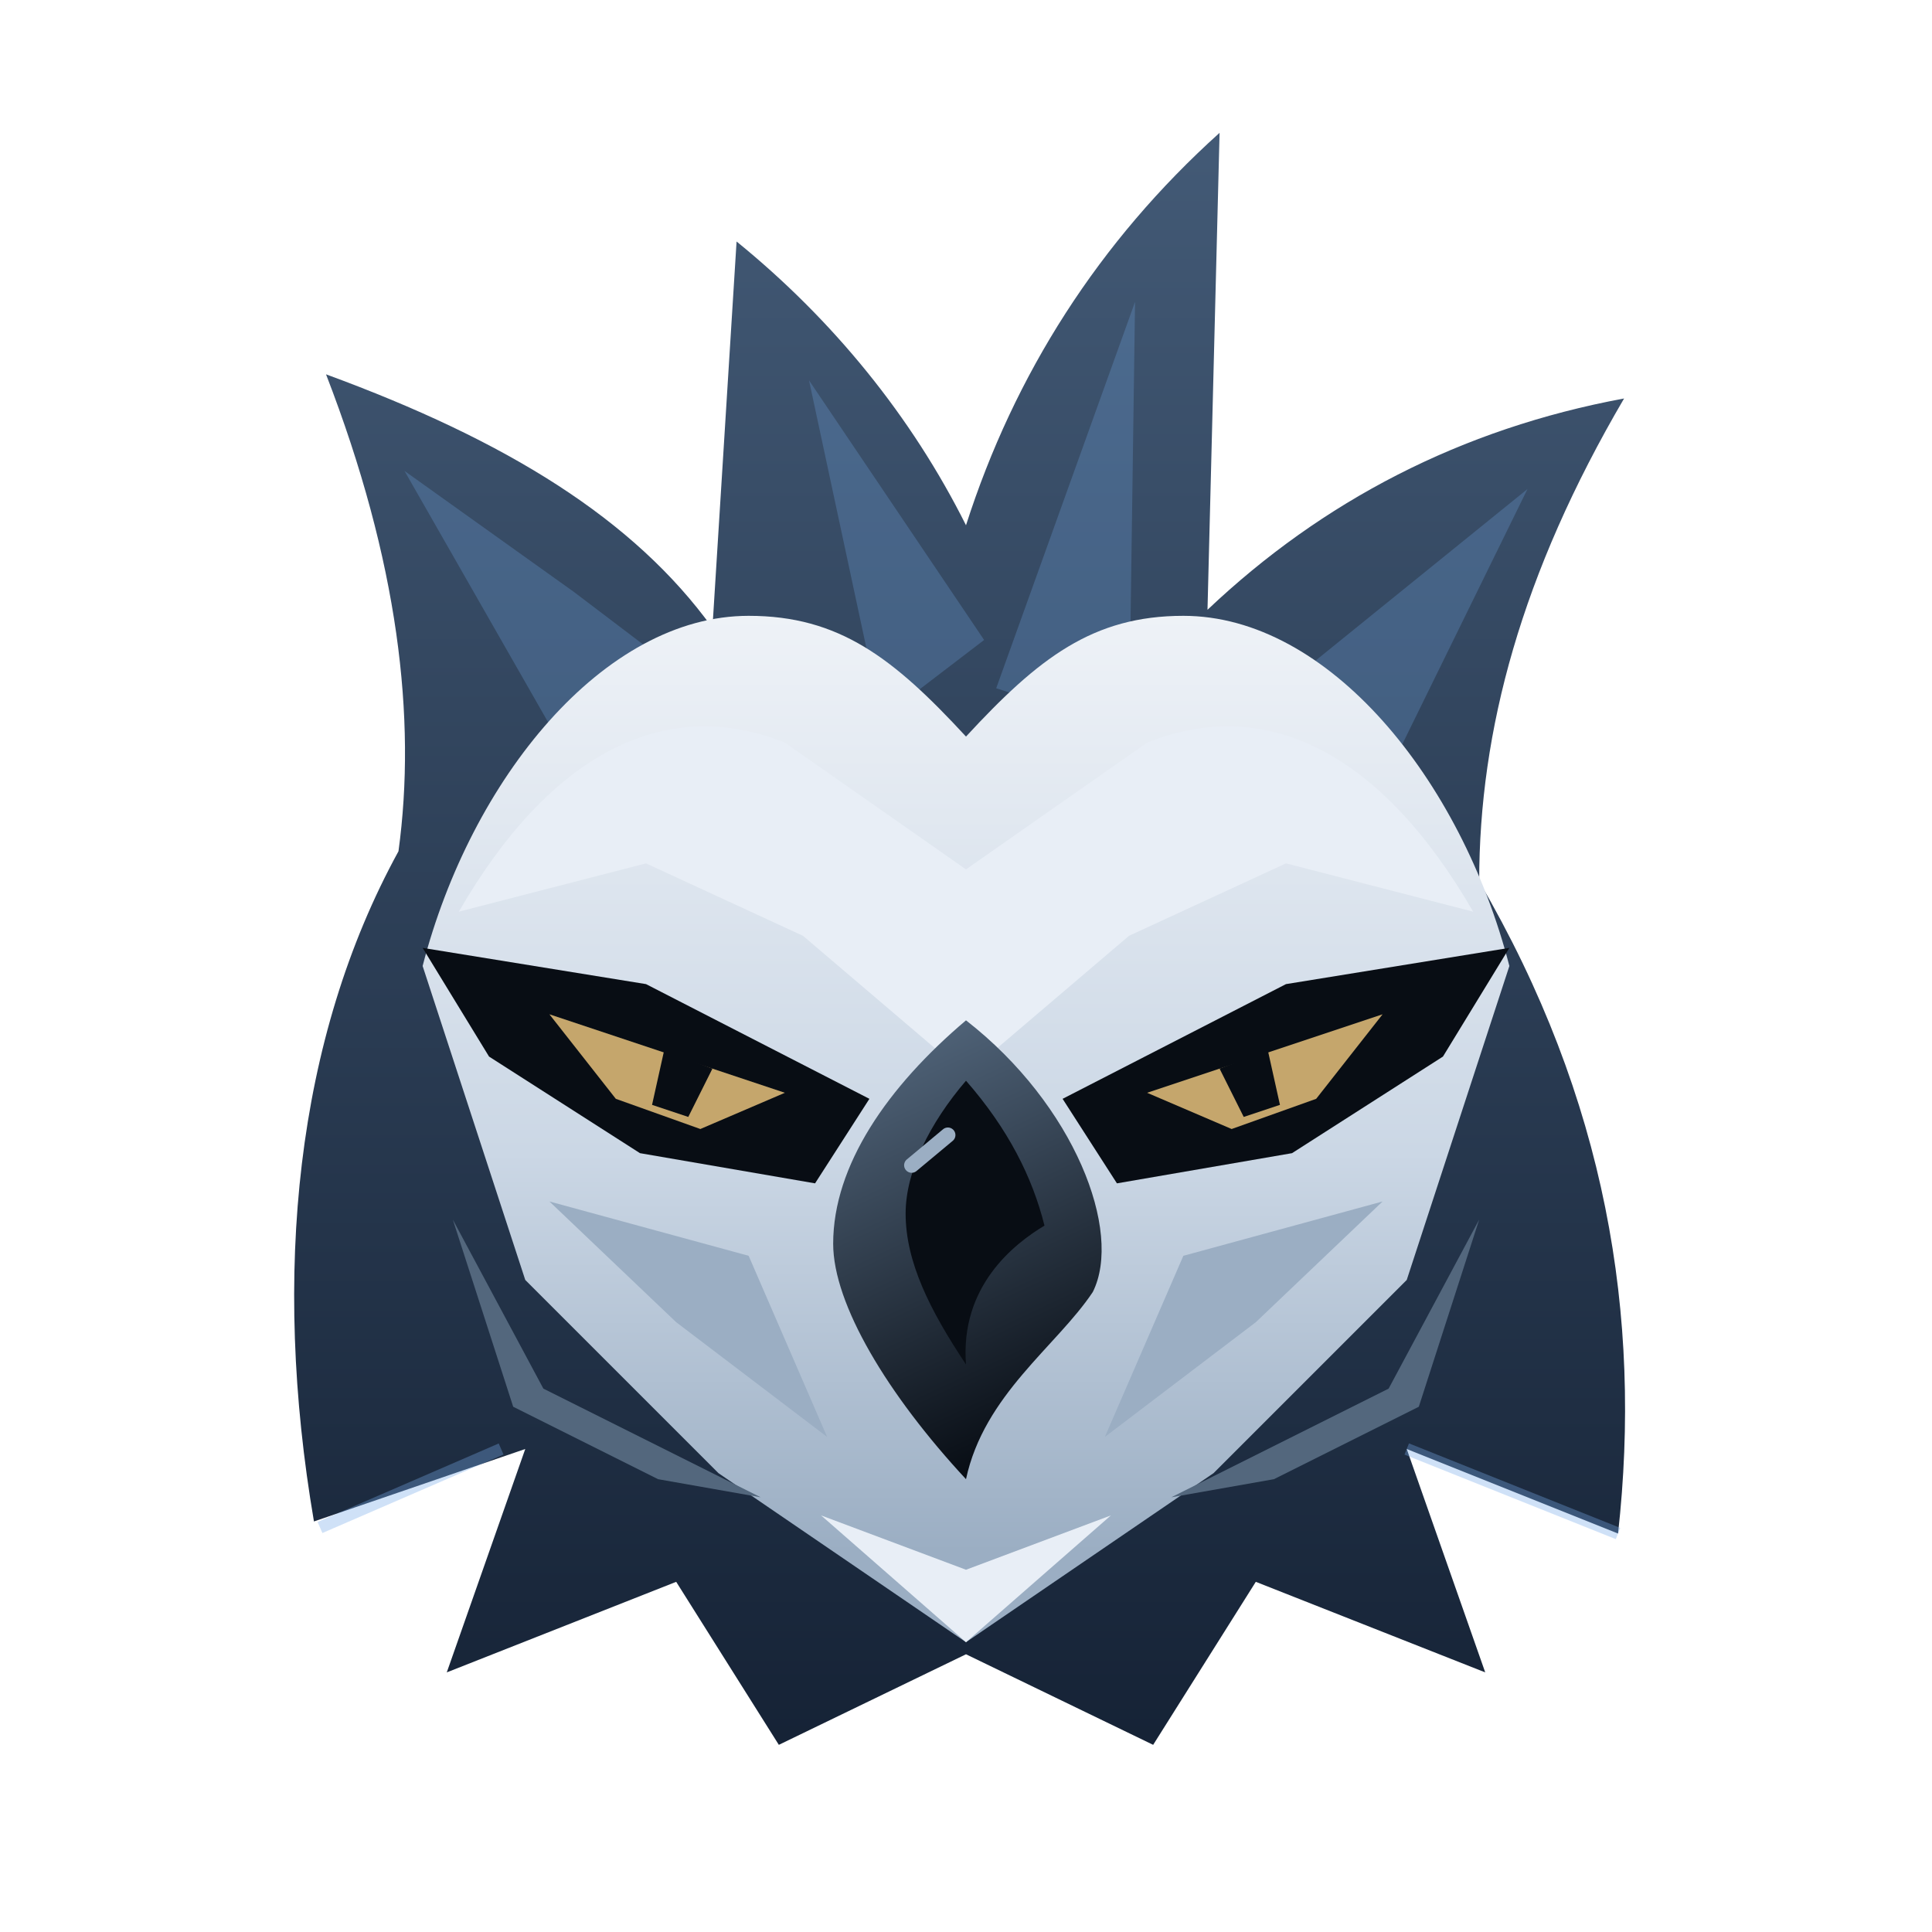
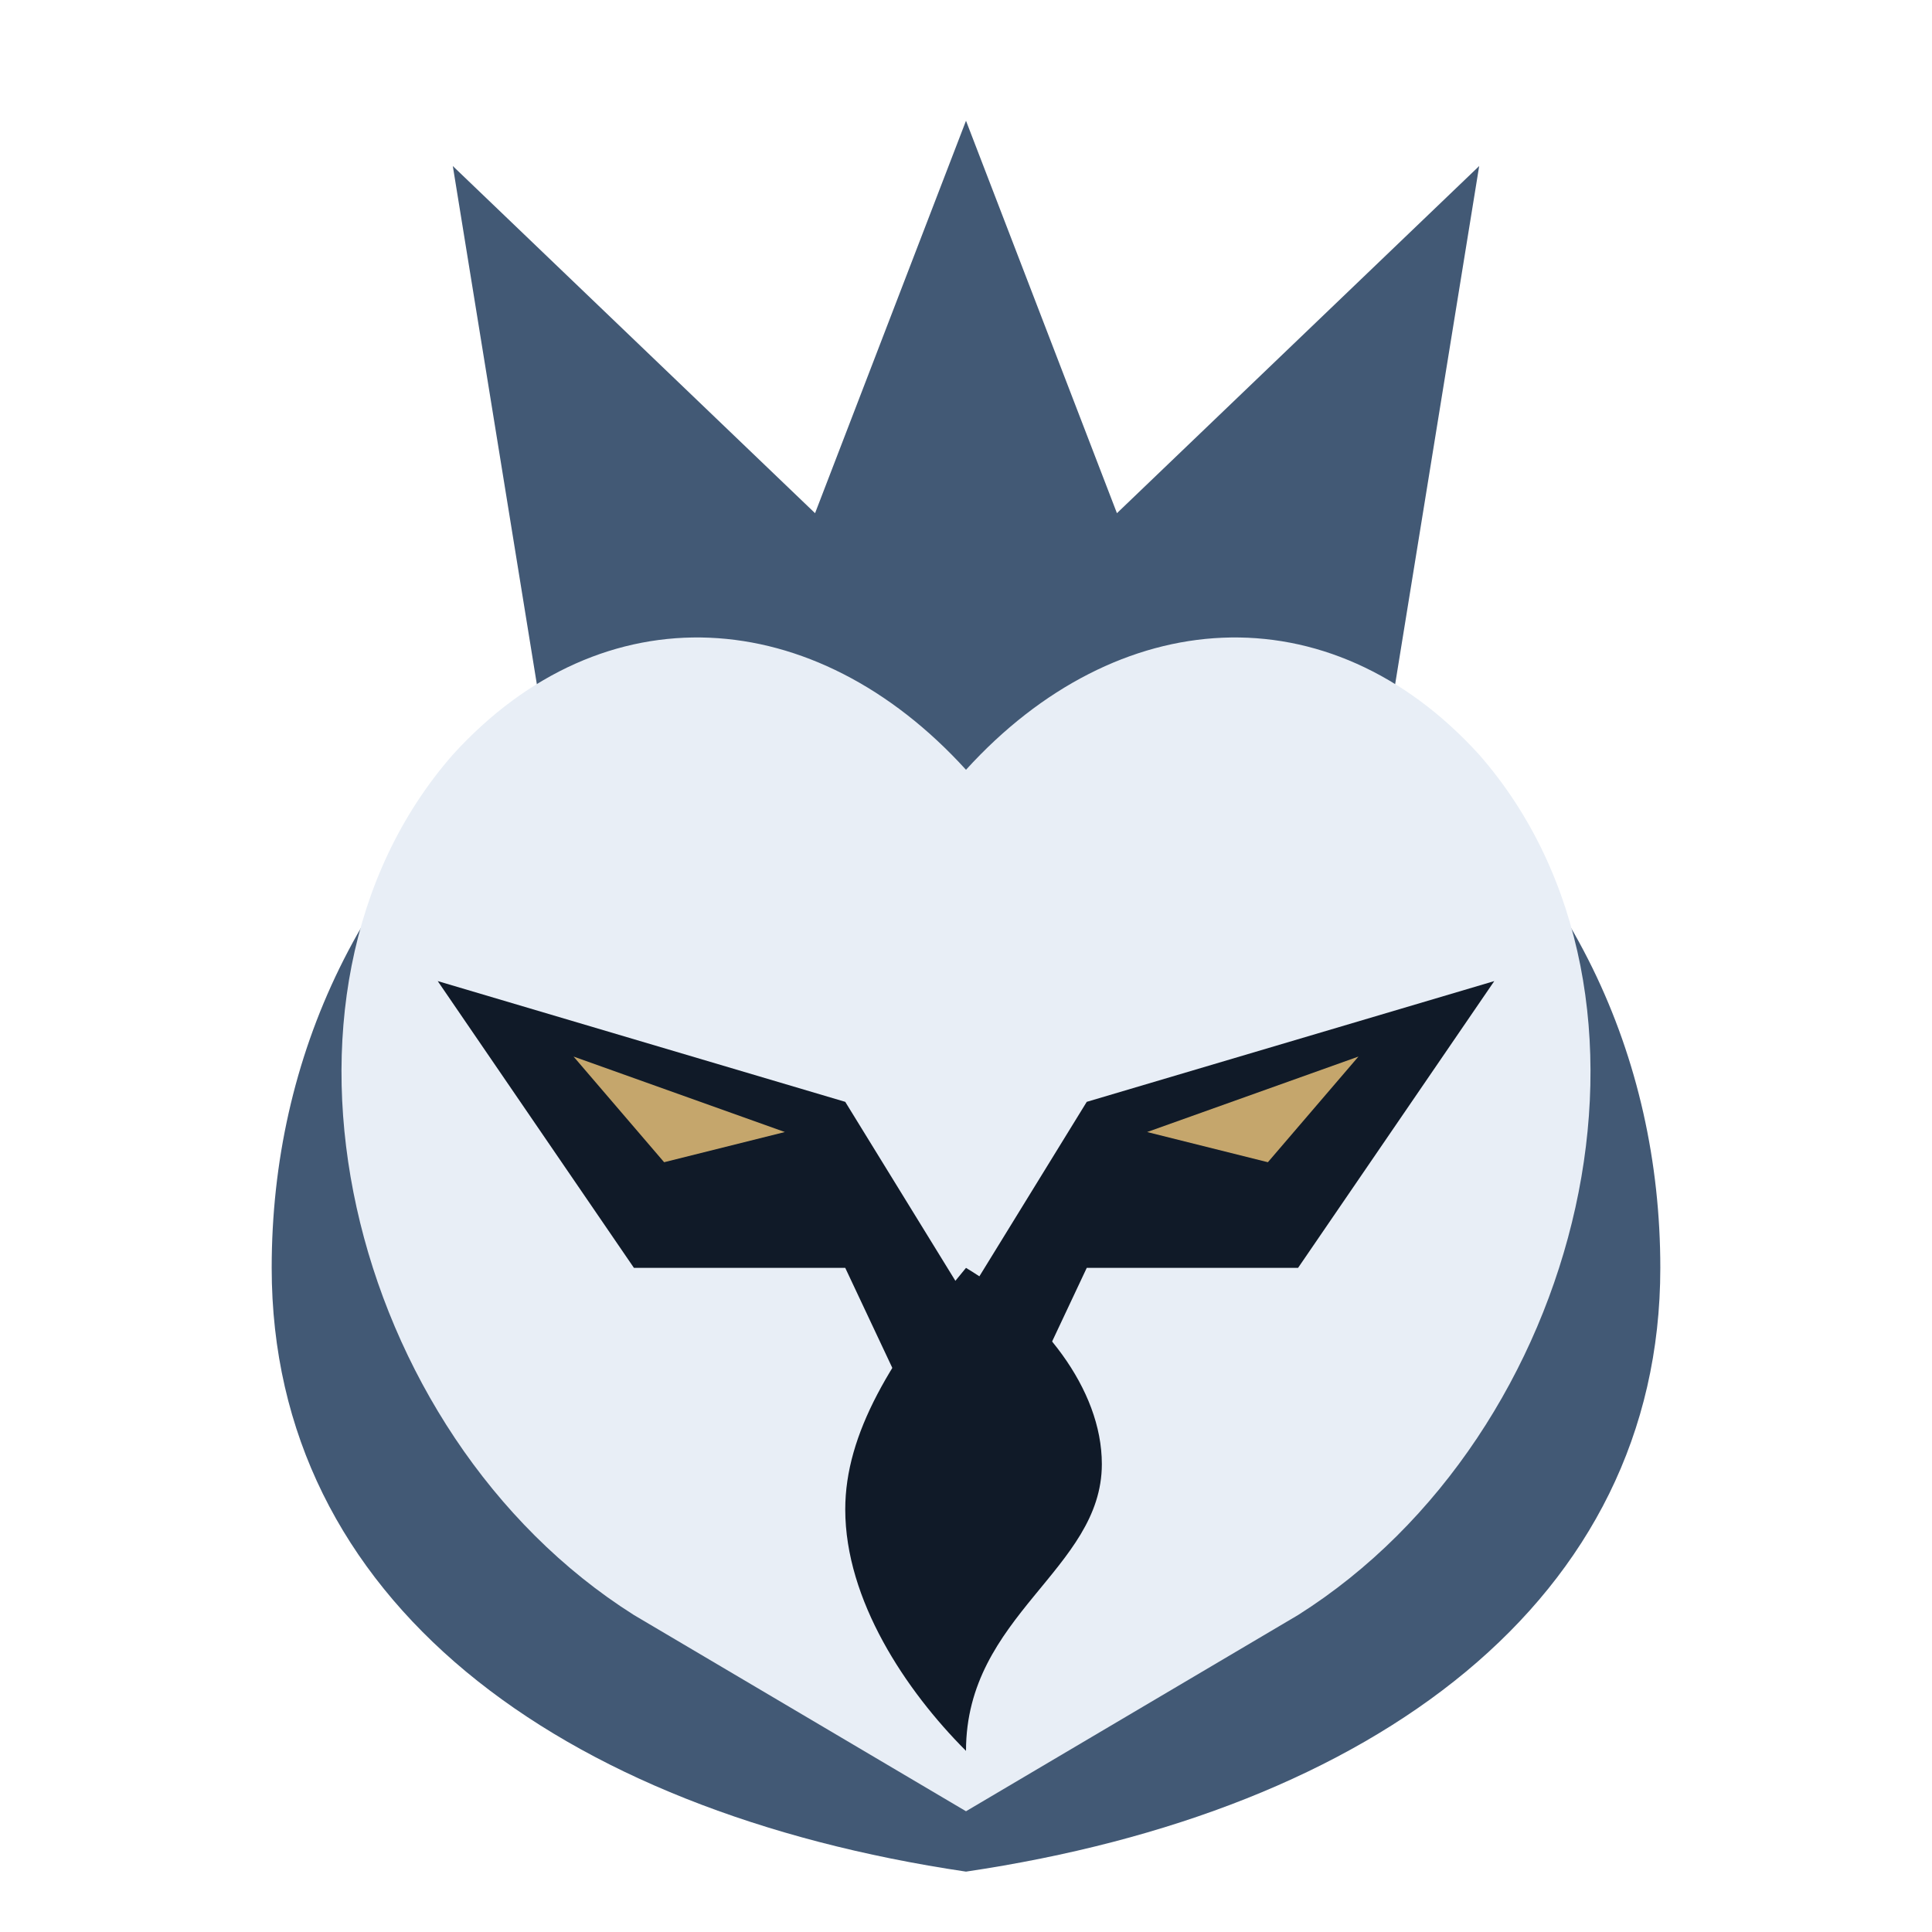
- <svg xmlns="http://www.w3.org/2000/svg" viewBox="0 0 320 320" fill="none">
-   <defs>
-     <linearGradient id="plumagem" x1="160" y1="26" x2="160" y2="292" gradientUnits="userSpaceOnUse">
-       <stop stop-color="#425975" />
-       <stop offset="1" stop-color="#152235" />
-     </linearGradient>
-     <linearGradient id="face" x1="160" y1="92" x2="160" y2="257" gradientUnits="userSpaceOnUse">
-       <stop stop-color="#F2F5F9" />
-       <stop offset=".6" stop-color="#CBD7E5" />
-       <stop offset="1" stop-color="#9BAEC3" />
-     </linearGradient>
-     <linearGradient id="bico" x1="149" y1="169" x2="180" y2="235" gradientUnits="userSpaceOnUse">
-       <stop stop-color="#53677D" />
-       <stop offset="1" stop-color="#080D14" />
-     </linearGradient>
-   </defs>
-   <path d="M52 252c-7-41-3-80 14-111 3-22 0-48-12-79 30 11 51 24 64 42L122 40c16 13 29 29 38 47 8-25 22-47 42-65l-2 79c19-18 42-30 69-35-17 29-24 55-24 80 21 36 27 72 23 108l-35-14 13 37-38-15-17 27-31-15-31 15-17-27-38 15 13-37Z" fill="url(#plumagem)" />
-   <path d="m67 78 32 56 25-14-29-22Zm67-15 12 56 17-13Zm54-13-23 64 22 7Zm65 31-42 34 16 19Z" fill="#76A9E8" fill-opacity=".26" />
-   <path d="M70 160c8-31 30-58 54-58 15 0 24 7 36 20 12-13 21-20 36-20 24 0 46 27 54 58l-17 52-32 32-41 28-41-28-32-32Z" fill="url(#face)" />
-   <path d="M76 151c15-26 34-36 54-28l30 21 30-21c20-8 39 2 54 28l-31-8-26 12-27 23-27-23-26-12Z" fill="#E8EEF6" />
-   <path d="m70 157 37 6 37 19-9 14-29-5-25-16Zm180 0-37 6-37 19 9 14 29-5 25-16Z" fill="#080D14" />
-   <path d="m91 168 39 13-14 6-14-5Zm138 0-39 13 14 6 14-5Z" fill="#C5A66C" />
-   <path d="m110 174 8 3-4 8-6-2Zm100 0-8 3 4 8 6-2Z" fill="#080D14" />
-   <path d="m91 199 33 9 13 30-25-19Zm138 0-33 9-13 30 25-19Z" fill="#9BAEC3" />
-   <path d="m75 202 15 28 36 18-17-3-24-12Zm170 0-15 28-36 18 17-3 24-12Z" fill="#53677D" />
-   <path d="M160 169c-13 11-22 24-22 37 0 10 9 25 22 39 3-14 15-22 21-31 5-10-3-31-21-45Z" fill="url(#bico)" />
-   <path d="M160 179c-6 7-10 15-10 22 0 8 4 16 10 25-1-13 8-20 13-23-2-8-6-16-13-24Z" fill="#080D14" />
-   <path d="m151 193 6-5" stroke="#9BAEC3" stroke-width="2.5" stroke-linecap="round" />
-   <path d="m136 251 24 21 24-21-24 9Z" fill="#E8EEF6" />
-   <path d="m53 253 30-13m185 14-35-14" stroke="#76A9E8" stroke-opacity=".35" stroke-width="2" />
+ <svg xmlns="http://www.w3.org/2000/svg" viewBox="0 0 128 128" fill="none">
+   <path d="m30 11 24 23 10-26 10 26 24-23-6 37c12 9 18 22 18 36 0 22-19 36-46 40-27-4-46-18-46-40 0-14 6-27 18-36Z" fill="#425975" />
+   <path d="M64 51c-10-11-24-12-34-1-14 16-7 45 12 57l22 13 22-13c19-12 26-41 12-57-10-11-24-10-34 1Z" fill="#E8EEF6" />
+   <path d="m29 65 27 8 8 13 8-13 27-8-13 19H72l-8 17-8-17H42Z" fill="#101A28" />
+   <path d="m38 70 14 5-8 2Zm52 0-14 5 8 2Z" fill="#C5A66C" />
+   <path d="M64 84c-5 6-8 11-8 16 0 6 4 12 8 16 0-9 9-12 9-19 0-5-4-10-9-13Z" fill="#101A28" />
</svg>
